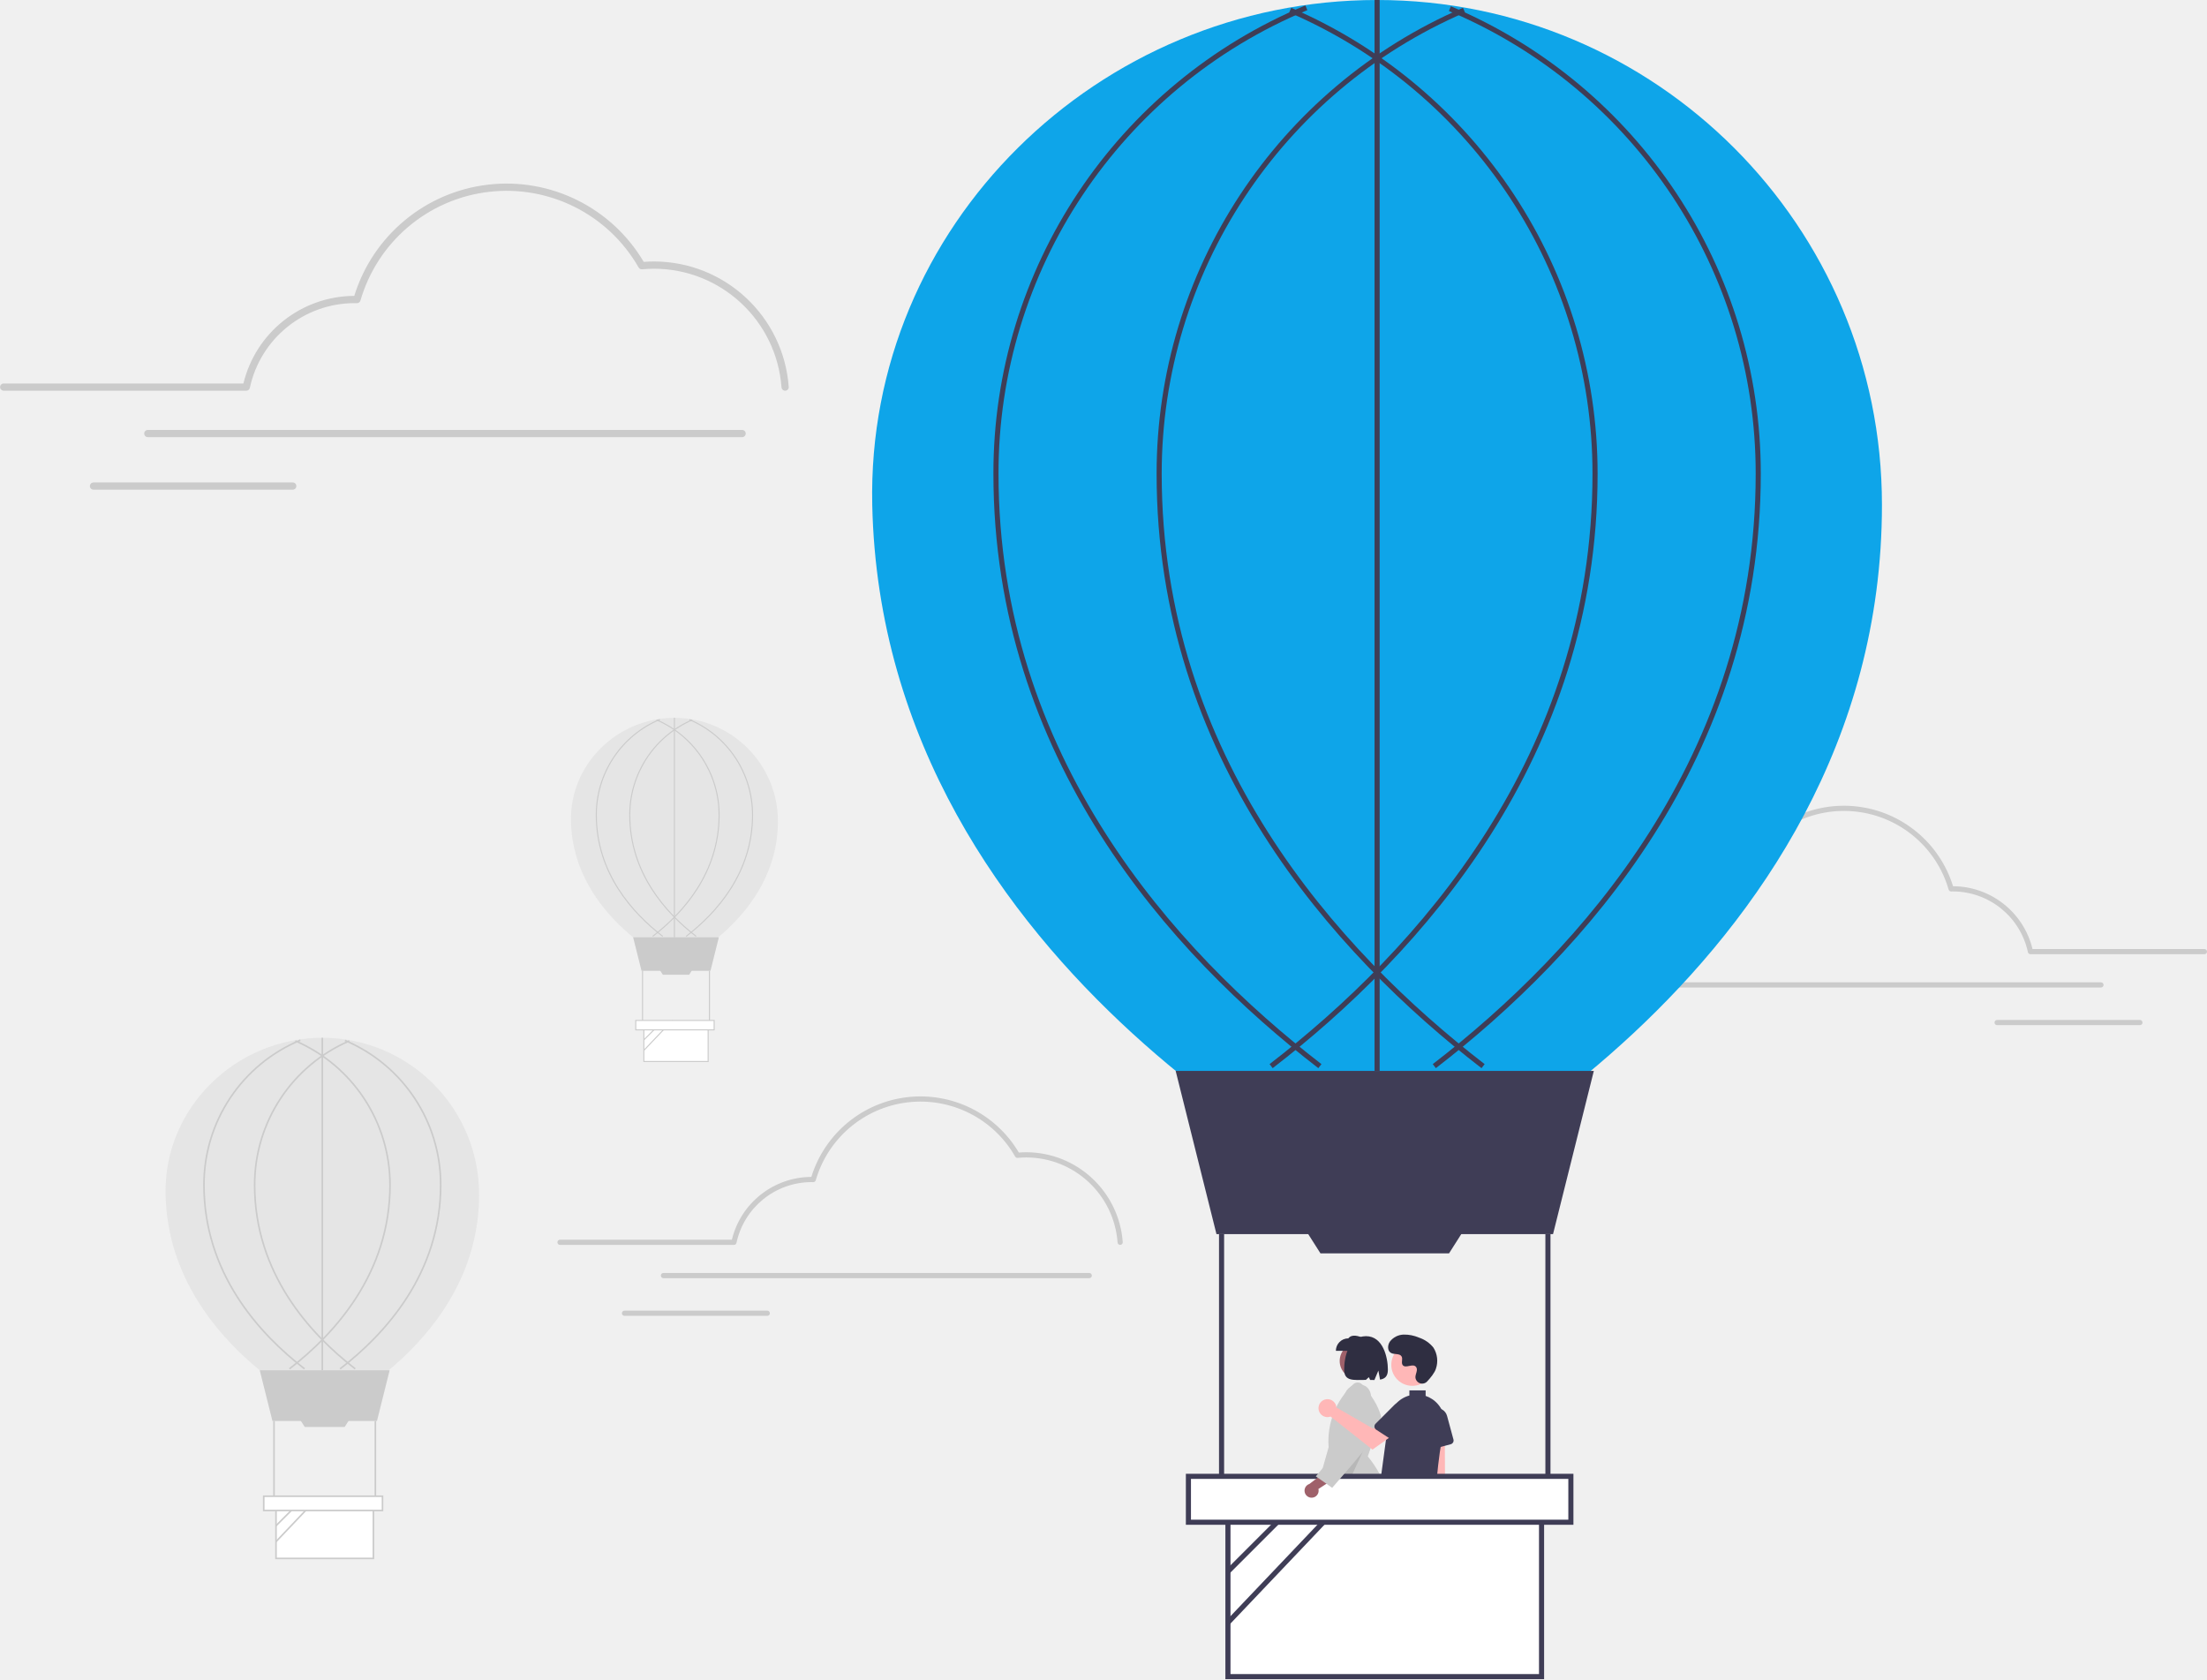
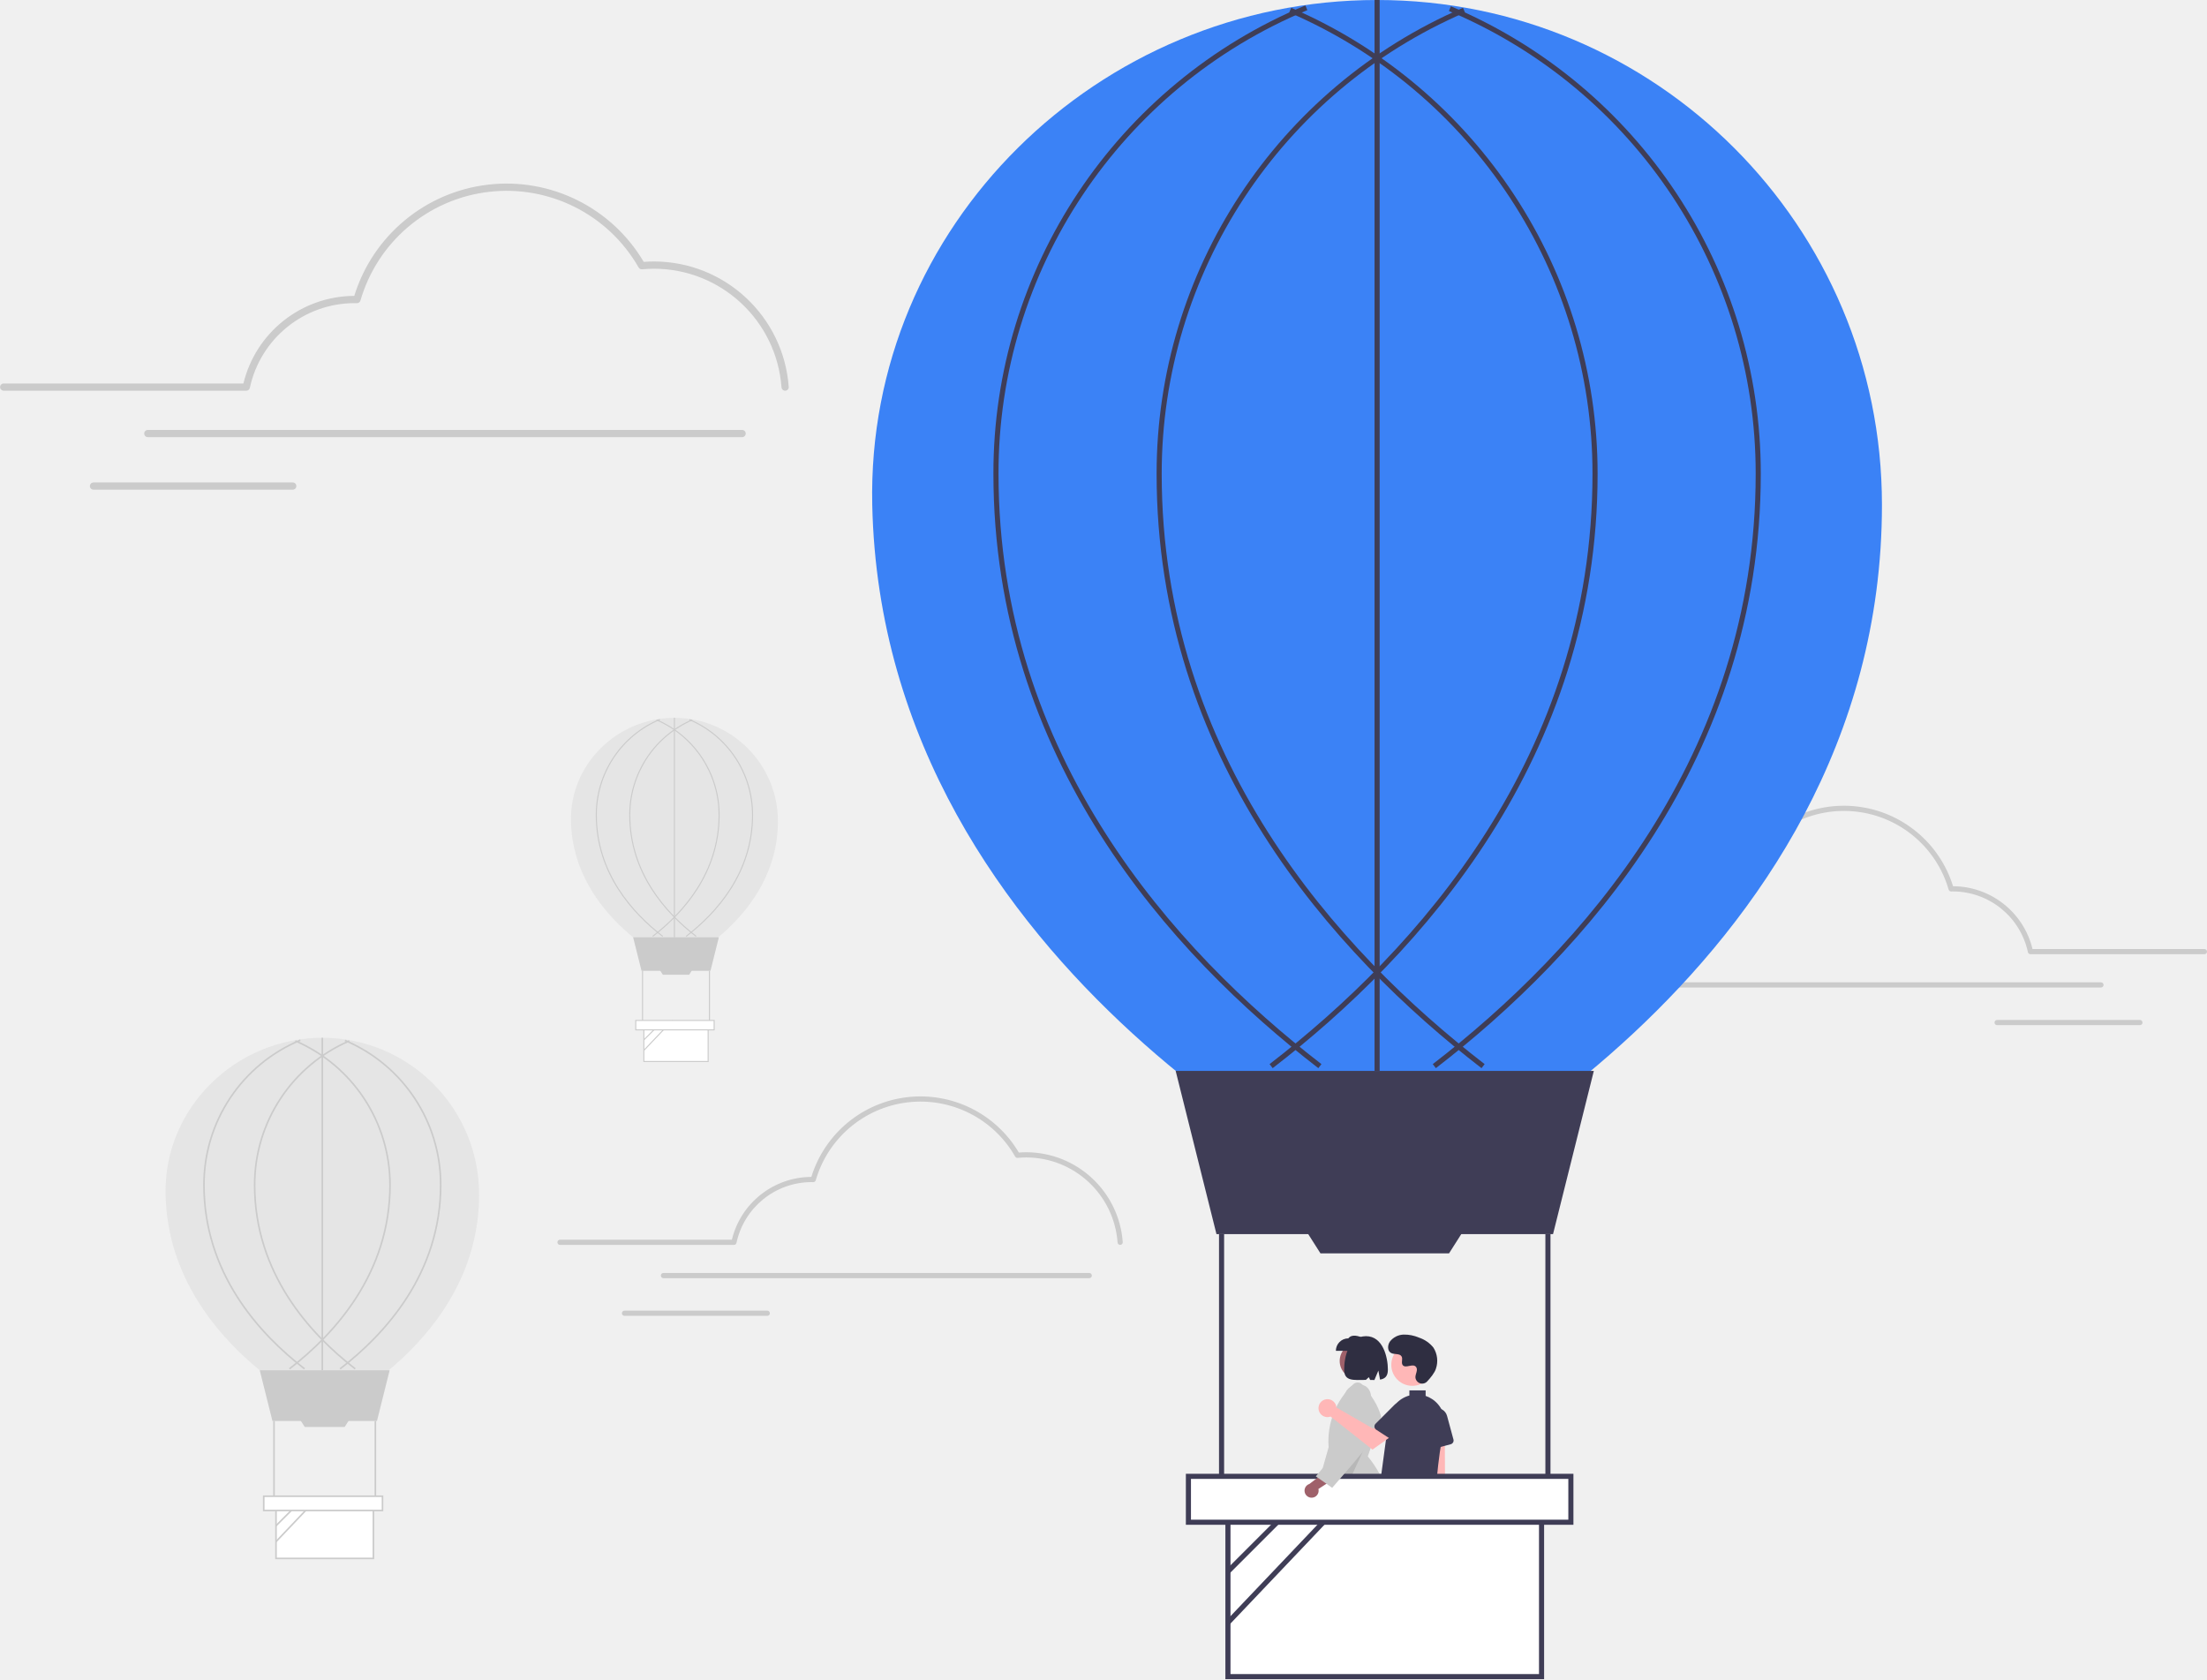
<svg xmlns="http://www.w3.org/2000/svg" id="a2d9d229-353b-45a3-a49c-3cd821be84b2" data-name="Layer 1" width="865.573" height="658.549" viewBox="0 0 865.573 658.549">
  <path d="M475.131,273.96a1.421,1.421,0,0,1-1.416-1.321,50.211,50.211,0,0,0-49.941-46.526c-1.515,0-3.106.077-4.729.229A1.42,1.42,0,0,1,417.68,225.633a59.662,59.662,0,0,0-109.105,12.976,1.414,1.414,0,0,1-1.397,1.025l-.378-.011c-.197-.007-.393-.014-.591-.014a42.078,42.078,0,0,0-41.004,33.223,1.421,1.421,0,0,1-1.39,1.128H168.634a1.421,1.421,0,0,1,0-2.841H262.678a44.945,44.945,0,0,1,43.482-34.351,62.503,62.503,0,0,1,113.527-13.333c1.397-.109,2.768-.164,4.087-.164a53.062,53.062,0,0,1,52.775,49.169,1.421,1.421,0,0,1-1.318,1.517C475.198,273.959,475.164,273.96,475.131,273.96Z" transform="translate(-167.2136 -120.7253)" fill="#cbcbcb" />
  <path d="M458.227,292.176H225.228a1.421,1.421,0,1,1,0-2.841H458.227a1.421,1.421,0,1,1,0,2.841Z" transform="translate(-167.2136 -120.7253)" fill="#cbcbcb" />
  <path d="M282.057,312.777H203.917a1.421,1.421,0,1,1,0-2.841h78.14a1.421,1.421,0,0,1,0,2.841Z" transform="translate(-167.2136 -120.7253)" fill="#cbcbcb" />
  <path d="M355.114,589.211c0,57.76-60.554,85.397-60.554,85.397s-61.176-27.638-62.418-85.397c-.73-33.95,27.528-61.486,61.486-61.486A61.486,61.486,0,0,1,355.114,589.211Z" transform="translate(-167.2136 -120.7253)" fill="#e5e5e5" />
  <polygon points="147.842 557.299 106.851 557.299 101.882 537.425 152.81 537.425 147.842 557.299" fill="#cbcbcb" />
  <rect x="108.248" y="591.288" width="38.196" height="19.905" fill="#fff" />
  <path d="M313.968,732.228h-38.817v-20.526h38.817Zm-38.196-.621h37.575V712.323H275.772Z" transform="translate(-167.2136 -120.7253)" fill="#cbcbcb" />
  <polygon points="135.176 559.643 119.517 559.643 117.72 556.819 136.973 556.819 135.176 559.643" fill="#cbcbcb" />
  <rect x="107.161" y="557.299" width="0.621" height="30.432" fill="#cbcbcb" />
  <rect x="146.91" y="557.299" width="0.621" height="30.432" fill="#cbcbcb" />
  <path d="M300.785,657.814l-.379-.492c17.942-13.836,39.33-37.54,39.33-71.89a61.092,61.092,0,0,0-37.363-56.368l.242-.572a61.712,61.712,0,0,1,37.742,56.94C340.357,620.034,318.838,643.892,300.785,657.814Z" transform="translate(-167.2136 -120.7253)" fill="#cbcbcb" />
  <path d="M280.911,657.814l-.379-.492c17.942-13.836,39.33-37.54,39.33-71.89A61.164,61.164,0,0,0,282.924,529.245l.246-.57A61.784,61.784,0,0,1,320.483,585.432C320.483,620.034,298.963,643.892,280.911,657.814Z" transform="translate(-167.2136 -120.7253)" fill="#cbcbcb" />
  <path d="M306.345,657.814c-18.053-13.921-39.572-37.78-39.572-72.382a61.784,61.784,0,0,1,37.313-56.757l.246.57a61.164,61.164,0,0,0-36.938,56.186c0,34.35,21.388,58.054,39.33,71.89Z" transform="translate(-167.2136 -120.7253)" fill="#cbcbcb" />
  <path d="M286.471,657.814c-18.053-13.921-39.572-37.779-39.572-72.382a61.669,61.669,0,0,1,37.995-57.046l.239.573a61.049,61.049,0,0,0-37.613,56.473c0,34.35,21.388,58.054,39.33,71.89Z" transform="translate(-167.2136 -120.7253)" fill="#cbcbcb" />
  <rect x="126.104" y="407" width="0.621" height="130.425" fill="#cbcbcb" />
  <line x1="108.248" y1="598.383" x2="119.637" y2="586.994" fill="#fff" />
  <rect x="273.103" y="713.103" width="16.106" height="0.621" transform="translate(-589.3246 287.0362) rotate(-45)" fill="#cbcbcb" />
  <line x1="108.248" y1="604.603" x2="125.18" y2="586.8" fill="#fff" />
  <rect x="271.643" y="716.117" width="24.569" height="0.621" transform="translate(-598.1279 307.8066) rotate(-46.44446)" fill="#cbcbcb" />
  <rect x="103.435" y="586.8" width="46.58" height="5.59" fill="#fff" />
  <path d="M317.539,713.426H270.338v-6.211h47.201Zm-46.58-.621H316.918V707.836H270.959Z" transform="translate(-167.2136 -120.7253)" fill="#cbcbcb" />
  <path d="M472.304,442.831c0,38.124-39.969,56.366-39.969,56.366s-40.379-18.242-41.198-56.366c-.482-22.408,18.17-40.583,40.583-40.583A40.583,40.583,0,0,1,472.304,442.831Z" transform="translate(-167.2136 -120.7253)" fill="#e5e5e5" />
  <polygon points="278.65 380.726 251.594 380.726 248.315 367.608 281.93 367.608 278.65 380.726" fill="#cbcbcb" />
  <rect x="252.517" y="403.16" width="25.211" height="13.138" fill="#fff" />
  <path d="M445.146,537.228H419.525v-13.548H445.146Zm-25.211-.41h24.801V524.09h-24.801Z" transform="translate(-167.2136 -120.7253)" fill="#cbcbcb" />
  <polygon points="270.29 382.273 259.954 382.273 258.768 380.409 271.476 380.409 270.29 382.273" fill="#cbcbcb" />
  <rect x="251.799" y="380.726" width="0.41" height="20.087" fill="#cbcbcb" />
  <rect x="278.035" y="380.726" width="0.41" height="20.087" fill="#cbcbcb" />
  <path d="M436.445,488.111l-.25-.325c11.843-9.133,25.96-24.778,25.96-47.451a40.323,40.323,0,0,0-24.661-37.205l.16-.378a40.732,40.732,0,0,1,24.912,37.583C462.564,463.175,448.36,478.923,436.445,488.111Z" transform="translate(-167.2136 -120.7253)" fill="#cbcbcb" />
  <path d="M423.327,488.112l-.25-.325c11.843-9.133,25.96-24.778,25.96-47.451a40.371,40.371,0,0,0-24.381-37.085l.163-.376a40.78,40.78,0,0,1,24.628,37.462C449.446,463.175,435.242,478.923,423.327,488.112Z" transform="translate(-167.2136 -120.7253)" fill="#cbcbcb" />
  <path d="M440.115,488.111c-11.915-9.189-26.119-24.936-26.119-47.775A40.78,40.78,0,0,1,438.624,402.874l.163.376a40.371,40.371,0,0,0-24.381,37.086c0,22.672,14.117,38.318,25.96,47.451Z" transform="translate(-167.2136 -120.7253)" fill="#cbcbcb" />
  <path d="M426.997,488.111c-11.916-9.189-26.119-24.936-26.119-47.775a40.704,40.704,0,0,1,25.078-37.653l.158.378a40.295,40.295,0,0,0-24.826,37.275c0,22.673,14.117,38.318,25.96,47.451Z" transform="translate(-167.2136 -120.7253)" fill="#cbcbcb" />
  <rect x="264.302" y="281.522" width="0.41" height="86.086" fill="#cbcbcb" />
  <line x1="252.517" y1="407.843" x2="260.034" y2="400.326" fill="#fff" />
  <rect x="418.174" y="524.605" width="10.631" height="0.41" transform="translate(-414.2732 332.4398) rotate(-45)" fill="#cbcbcb" />
  <line x1="252.517" y1="411.949" x2="263.692" y2="400.198" fill="#fff" />
  <rect x="417.21" y="526.594" width="16.217" height="0.41" transform="translate(-416.7387 351.3098) rotate(-46.44446)" fill="#cbcbcb" />
  <rect x="249.34" y="400.198" width="30.745" height="3.689" fill="#fff" />
  <path d="M447.503,524.818h-31.155v-4.099h31.155Zm-30.745-.41h30.335v-3.279H416.758Z" transform="translate(-167.2136 -120.7253)" fill="#cbcbcb" />
  <path d="M812.075,494.953a1.018,1.018,0,0,0,1.015-.947,35.991,35.991,0,0,1,35.797-33.349c1.086,0,2.226.055,3.39.164a1.018,1.018,0,0,0,.979-.508,42.765,42.765,0,0,1,78.205,9.301,1.014,1.014,0,0,0,1.001.735l.271-.008c.141-.005.282-.01.424-.01a30.161,30.161,0,0,1,29.391,23.814,1.018,1.018,0,0,0,.996.808h68.224a1.018,1.018,0,1,0,0-2.037H964.359a32.216,32.216,0,0,0-31.168-24.622,44.801,44.801,0,0,0-81.375-9.557c-1.002-.078-1.984-.117-2.929-.117a38.034,38.034,0,0,0-37.829,35.243,1.018,1.018,0,0,0,.945,1.087C812.027,494.952,812.051,494.953,812.075,494.953Z" transform="translate(-167.2136 -120.7253)" fill="#cbcbcb" />
  <path d="M824.192,508.01H991.202a1.018,1.018,0,1,0,0-2.037H824.192a1.018,1.018,0,0,0,0,2.037Z" transform="translate(-167.2136 -120.7253)" fill="#cbcbcb" />
  <path d="M950.468,522.777h56.01a1.018,1.018,0,0,0,0-2.037H950.468a1.018,1.018,0,1,0,0,2.037Z" transform="translate(-167.2136 -120.7253)" fill="#cbcbcb" />
  <polygon points="522.992 647.768 519.639 647.768 518.044 634.839 522.992 634.839 522.992 647.768" fill="#9f616a" />
  <path d="M691.06,771.743H680.251v-.137a4.212,4.212,0,0,1,4.207-4.207h6.602Z" transform="translate(-167.2136 -120.7253)" fill="#2f2e41" />
  <polygon points="566.219 641.416 563.345 643.143 555.319 632.881 559.56 630.333 566.219 641.416" fill="#9f616a" />
  <path d="M726.574,770.053l-.07-.117a4.212,4.212,0,0,1,1.439-5.773l5.659-3.4,2.237,3.723Z" transform="translate(-167.2136 -120.7253)" fill="#2f2e41" />
  <path d="M691.077,765.825l-.058-0a45.014,45.014,0,0,1-4.88-.281c-.618-.061-1.288-.127-2.095-.193l-.028-.005c-.551-.164-.566-5.329-.333-23.011.12-9.056.255-19.321.094-25.858l-.002-.064.049-.042a24.575,24.575,0,0,1,21.623-5.49l.059.012.031.052c3.295,5.574,8.269,13.604,13.079,21.369,11.043,17.825,14.201,23.068,13.855,23.463l-.042.032c-.754.377-1.32.667-1.802.914a59.406,59.406,0,0,1-5.863,2.645l-.089.036-.065-.071c-11.205-12.278-20.529-25.993-26.297-38.672-.674,4.328-1.492,9.981-2.356,15.952-2.485,17.173-4.165,28.481-4.841,29.169Z" transform="translate(-167.2136 -120.7253)" fill="#2f2e41" />
  <path d="M694.096,717.798a58.692,58.692,0,0,1,19.626,3.286,44.673,44.673,0,0,0-10.015-29.125l-.049-.059.025-.073c1.76-5.086,3.579-10.342,5.205-15.573l-.025-.088c-1.14-4.053-3.587-8.149-7.481-12.522a2.396,2.396,0,0,0-3.271-.166,30.476,30.476,0,0,0-9.821,24.81l.003.026-.008.025c-3.049,10.33-4.156,15.635-5.132,20.316-.712,3.415-1.329,6.372-2.567,10.596A63.622,63.622,0,0,1,694.096,717.798Z" transform="translate(-167.2136 -120.7253)" fill="#cbcbcb" />
  <polygon points="536.719 564.419 526.8 586.013 521.133 580.277 536.719 564.419" opacity="0.1" />
  <circle cx="532.478" cy="533.759" r="7.057" fill="#9f616a" />
  <path d="M691.135,650.498h11.206V645.614c-2.459-.977-4.866-1.808-6.321,0a4.884,4.884,0,0,0-4.884,4.884Z" transform="translate(-167.2136 -120.7253)" fill="#2f2e41" />
  <path d="M702.961,644.752c6.699,0,8.574,8.397,8.574,13.134,0,2.642-1.195,3.587-3.072,3.906l-.663-3.536-1.553,3.688c-.527.003-1.081-.008-1.656-.018l-.527-1.084-1.174,1.065c-4.702.007-8.503.692-8.503-4.021C694.387,653.149,696.032,644.752,702.961,644.752Z" transform="translate(-167.2136 -120.7253)" fill="#2f2e41" />
-   <path d="M905.304,318.725c0,186-195,275-195,275s-197-89-201-275c-2.351-109.327,88.648-198,198-198S905.304,209.373,905.304,318.725Z" transform="translate(-167.2136 -120.7253)" fill="#0ea5e9" />
+   <path d="M905.304,318.725c0,186-195,275-195,275s-197-89-201-275c-2.351-109.327,88.648-198,198-198S905.304,209.373,905.304,318.725Z" transform="translate(-167.2136 -120.7253)" fill="#3B82F6" />
  <polygon points="547.274 646.307 543.163 646.307 541.208 630.453 547.274 630.453 547.274 646.307" fill="#ffb7b7" />
  <path d="M540.227,645.132h7.927a0,0,0,0,1,0,0v4.991a0,0,0,0,1,0,0h-12.918a0,0,0,0,1,0,0v0A4.991,4.991,0,0,1,540.227,645.132Z" fill="#2f2e41" />
  <polygon points="562.696 646.307 558.586 646.307 556.63 630.453 562.697 630.453 562.696 646.307" fill="#ffb7b7" />
  <path d="M555.65,645.132h7.927a0,0,0,0,1,0,0v4.991a0,0,0,0,1,0,0h-12.918a0,0,0,0,1,0,0v0A4.991,4.991,0,0,1,555.65,645.132Z" fill="#2f2e41" />
  <path d="M729.407,719.814a3.602,3.602,0,0,1-.691-5.479l-2.706-38.407,7.796.756.214,37.612a3.621,3.621,0,0,1-4.612,5.518Z" transform="translate(-167.2136 -120.7253)" fill="#ffb7b7" />
  <path d="M714.293,759.045l-4.525-.216a1.508,1.508,0,0,1-1.437-1.496l-.316-45.783a1.509,1.509,0,0,1,1.725-1.504l18.102,2.628a1.5,1.5,0,0,1,1.292,1.482l2.328,42.422a1.509,1.509,0,0,1-1.509,1.52h-4.878a1.502,1.502,0,0,1-1.49-1.274s-3.685-31.821-4.191-31.802c-.509.009-3.533,32.695-3.533,32.695a1.514,1.514,0,0,1-1.498,1.33Q714.329,759.047,714.293,759.045Z" transform="translate(-167.2136 -120.7253)" fill="#2f2e41" />
  <path d="M727.774,688.833a1.503,1.503,0,0,1-.623-1.14l-.571-10.352a4.157,4.157,0,0,1,8.162-1.317l2.509,9.255a1.51,1.51,0,0,1-1.061,1.851l-7.138,1.935A1.503,1.503,0,0,1,727.774,688.833Z" transform="translate(-167.2136 -120.7253)" fill="#3f3d56" />
  <circle cx="553.893" cy="535.271" r="8.234" fill="#ffb7b7" />
  <path d="M726.934,662.511a2.66,2.66,0,0,1-4.589-1.478,2.701,2.701,0,0,1,.003-.522c.103-.99.675-1.889.538-2.935a1.539,1.539,0,0,0-.282-.72c-1.224-1.639-4.098.733-5.253-.751-.708-.91.124-2.343-.419-3.36-.717-1.342-2.843-.68-4.175-1.415-1.483-.818-1.394-3.093-.418-4.477a7.042,7.042,0,0,1,5.339-2.718,14.32,14.32,0,0,1,6.032,1.177,12.055,12.055,0,0,1,5.7,3.952,9.648,9.648,0,0,1,.975,8.215C729.887,659.143,728.188,661.175,726.934,662.511Z" transform="translate(-167.2136 -120.7253)" fill="#2f2e41" />
  <path d="M729.326,669.731q-.215-.154-.438-.303a10.849,10.849,0,0,0-2.547-1.249v-2.164h-6.37v2.007a11.171,11.171,0,0,0-8.101,9.282L707.533,709.508a1.501,1.501,0,0,0,.312,1.14,1.482,1.482,0,0,0,1.024.561,22.773,22.773,0,0,1,8.609,2.949,12.782,12.782,0,0,0,6.271,1.601,15.117,15.117,0,0,0,5.105-.909,1.497,1.497,0,0,0,.978-1.343c.156-3.466,1.07-21.304,3.729-32.185A11.123,11.123,0,0,0,729.326,669.731Z" transform="translate(-167.2136 -120.7253)" fill="#3f3d56" />
  <polygon points="609.091 484 477.091 484 461.091 420 625.091 420 609.091 484" fill="#3f3d56" />
  <rect x="481.591" y="593.451" width="123" height="64.099" fill="#fff" />
  <path d="M772.804,779.275h-125V713.176h125Zm-123-2h121V715.176h-121Z" transform="translate(-167.2136 -120.7253)" fill="#3f3d56" />
  <polygon points="568.304 491.547 517.878 491.547 512.091 482.453 574.091 482.453 568.304 491.547" fill="#3f3d56" />
  <rect x="478.091" y="484" width="2" height="98" fill="#3f3d56" />
  <rect x="606.091" y="484" width="2" height="98" fill="#3f3d56" />
  <path d="M730.352,539.641l-1.221-1.584C786.909,493.501,855.783,417.169,855.783,306.554A196.73,196.73,0,0,0,735.464,125.035l.779-1.842A198.726,198.726,0,0,1,857.783,306.554C857.783,417.982,788.485,494.811,730.352,539.641Z" transform="translate(-167.2136 -120.7253)" fill="#3f3d56" />
  <path d="M666.351,539.642l-1.221-1.584C722.908,493.502,791.783,417.17,791.783,306.554a196.962,196.962,0,0,0-118.949-180.934l.793-1.836A198.961,198.961,0,0,1,793.783,306.554C793.783,417.982,724.485,494.812,666.351,539.642Z" transform="translate(-167.2136 -120.7253)" fill="#3f3d56" />
  <path d="M748.257,539.641C690.124,494.811,620.826,417.982,620.826,306.554a198.96,198.96,0,0,1,120.158-182.77l.793,1.836A196.962,196.962,0,0,0,622.826,306.554c0,110.615,68.874,186.947,126.653,231.503Z" transform="translate(-167.2136 -120.7253)" fill="#3f3d56" />
  <path d="M684.257,539.641C626.124,494.811,556.826,417.983,556.826,306.554a198.588,198.588,0,0,1,122.352-183.702l.771,1.846A196.593,196.593,0,0,0,558.826,306.554c0,110.616,68.875,186.948,126.653,231.503Z" transform="translate(-167.2136 -120.7253)" fill="#3f3d56" />
  <rect x="539.091" width="2" height="420" fill="#3f3d56" />
  <line x1="481.591" y1="616.299" x2="518.265" y2="579.625" fill="#fff" />
  <rect x="641.209" y="717.688" width="51.865" height="2" transform="translate(-480.0012 561.5136) rotate(-45)" fill="#3f3d56" />
  <line x1="481.591" y1="636.331" x2="536.114" y2="579" fill="#fff" />
  <rect x="636.507" y="727.391" width="79.118" height="2" transform="translate(-484.8654 595.7121) rotate(-46.44446)" fill="#3f3d56" />
  <rect x="466.091" y="579" width="150" height="18" fill="#fff" />
  <path d="M784.304,718.725h-152v-20h152Zm-150-2h148v-16h-148Z" transform="translate(-167.2136 -120.7253)" fill="#3f3d56" />
  <path d="M681.819,708.097a2.749,2.749,0,0,0,2.476-3.412l8.173-5.355-4.661-2.014-7.046,5.394a2.764,2.764,0,0,0,1.059,5.387Z" transform="translate(-167.2136 -120.7253)" fill="#9f616a" />
  <path d="M689.683,704.24l-.103-.073c-1.945-1.432-4.104-2.912-6.193-4.344l-.125-.086.099-.116c4.457-5.215,8.919-10.662,13.235-15.931l-.008-.019.041-.021.017-.021.009.008.026-.013-.118.009-1.33-10.432a6.687,6.687,0,0,1,.143-7.165,5.675,5.675,0,0,1,7.384-1.686,4.845,4.845,0,0,1,2.128,3.618,4.37,4.37,0,0,1-1.158,3.578,150.475,150.475,0,0,1,.608,15.228l0.0.048-.03.039c-4.601,5.845-9.655,11.659-14.542,17.282Z" transform="translate(-167.2136 -120.7253)" fill="#cbcbcb" />
  <path d="M691.267,672.174a3.528,3.528,0,0,1,.08.55L705.749,681.033l3.501-2.015,3.732,4.886-7.489,5.338-16.431-12.962a3.519,3.519,0,1,1,2.205-4.104Z" transform="translate(-167.2136 -120.7253)" fill="#ffb7b7" />
  <path d="M706.263,680.326a1.503,1.503,0,0,1,.434-1.225l7.33-7.332a4.157,4.157,0,0,1,6.426,5.202l-5.22,8.044a1.51,1.51,0,0,1-2.087.444l-6.204-4.026A1.503,1.503,0,0,1,706.263,680.326Z" transform="translate(-167.2136 -120.7253)" fill="#3f3d56" />
  <path d="M606.534,608.953a1.018,1.018,0,0,1-1.015-.947,35.991,35.991,0,0,0-35.797-33.349c-1.086,0-2.226.055-3.39.164a1.018,1.018,0,0,1-.979-.508,42.765,42.765,0,0,0-78.205,9.301,1.014,1.014,0,0,1-1.001.735l-.271-.008c-.141-.005-.282-.01-.424-.01a30.161,30.161,0,0,0-29.391,23.814,1.018,1.018,0,0,1-.996.808H386.841a1.018,1.018,0,1,1,0-2.037h67.409a32.216,32.216,0,0,1,31.168-24.622,44.801,44.801,0,0,1,81.375-9.557c1.002-.078,1.984-.117,2.929-.117a38.034,38.034,0,0,1,37.829,35.243,1.018,1.018,0,0,1-.945,1.087C606.582,608.952,606.558,608.953,606.534,608.953Z" transform="translate(-167.2136 -120.7253)" fill="#cbcbcb" />
  <path d="M594.417,622.01H427.407a1.018,1.018,0,1,1,0-2.037H594.417a1.018,1.018,0,1,1,0,2.037Z" transform="translate(-167.2136 -120.7253)" fill="#cbcbcb" />
  <path d="M468.141,636.777H412.131a1.018,1.018,0,1,1,0-2.037h56.01a1.018,1.018,0,1,1,0,2.037Z" transform="translate(-167.2136 -120.7253)" fill="#cbcbcb" />
</svg>
